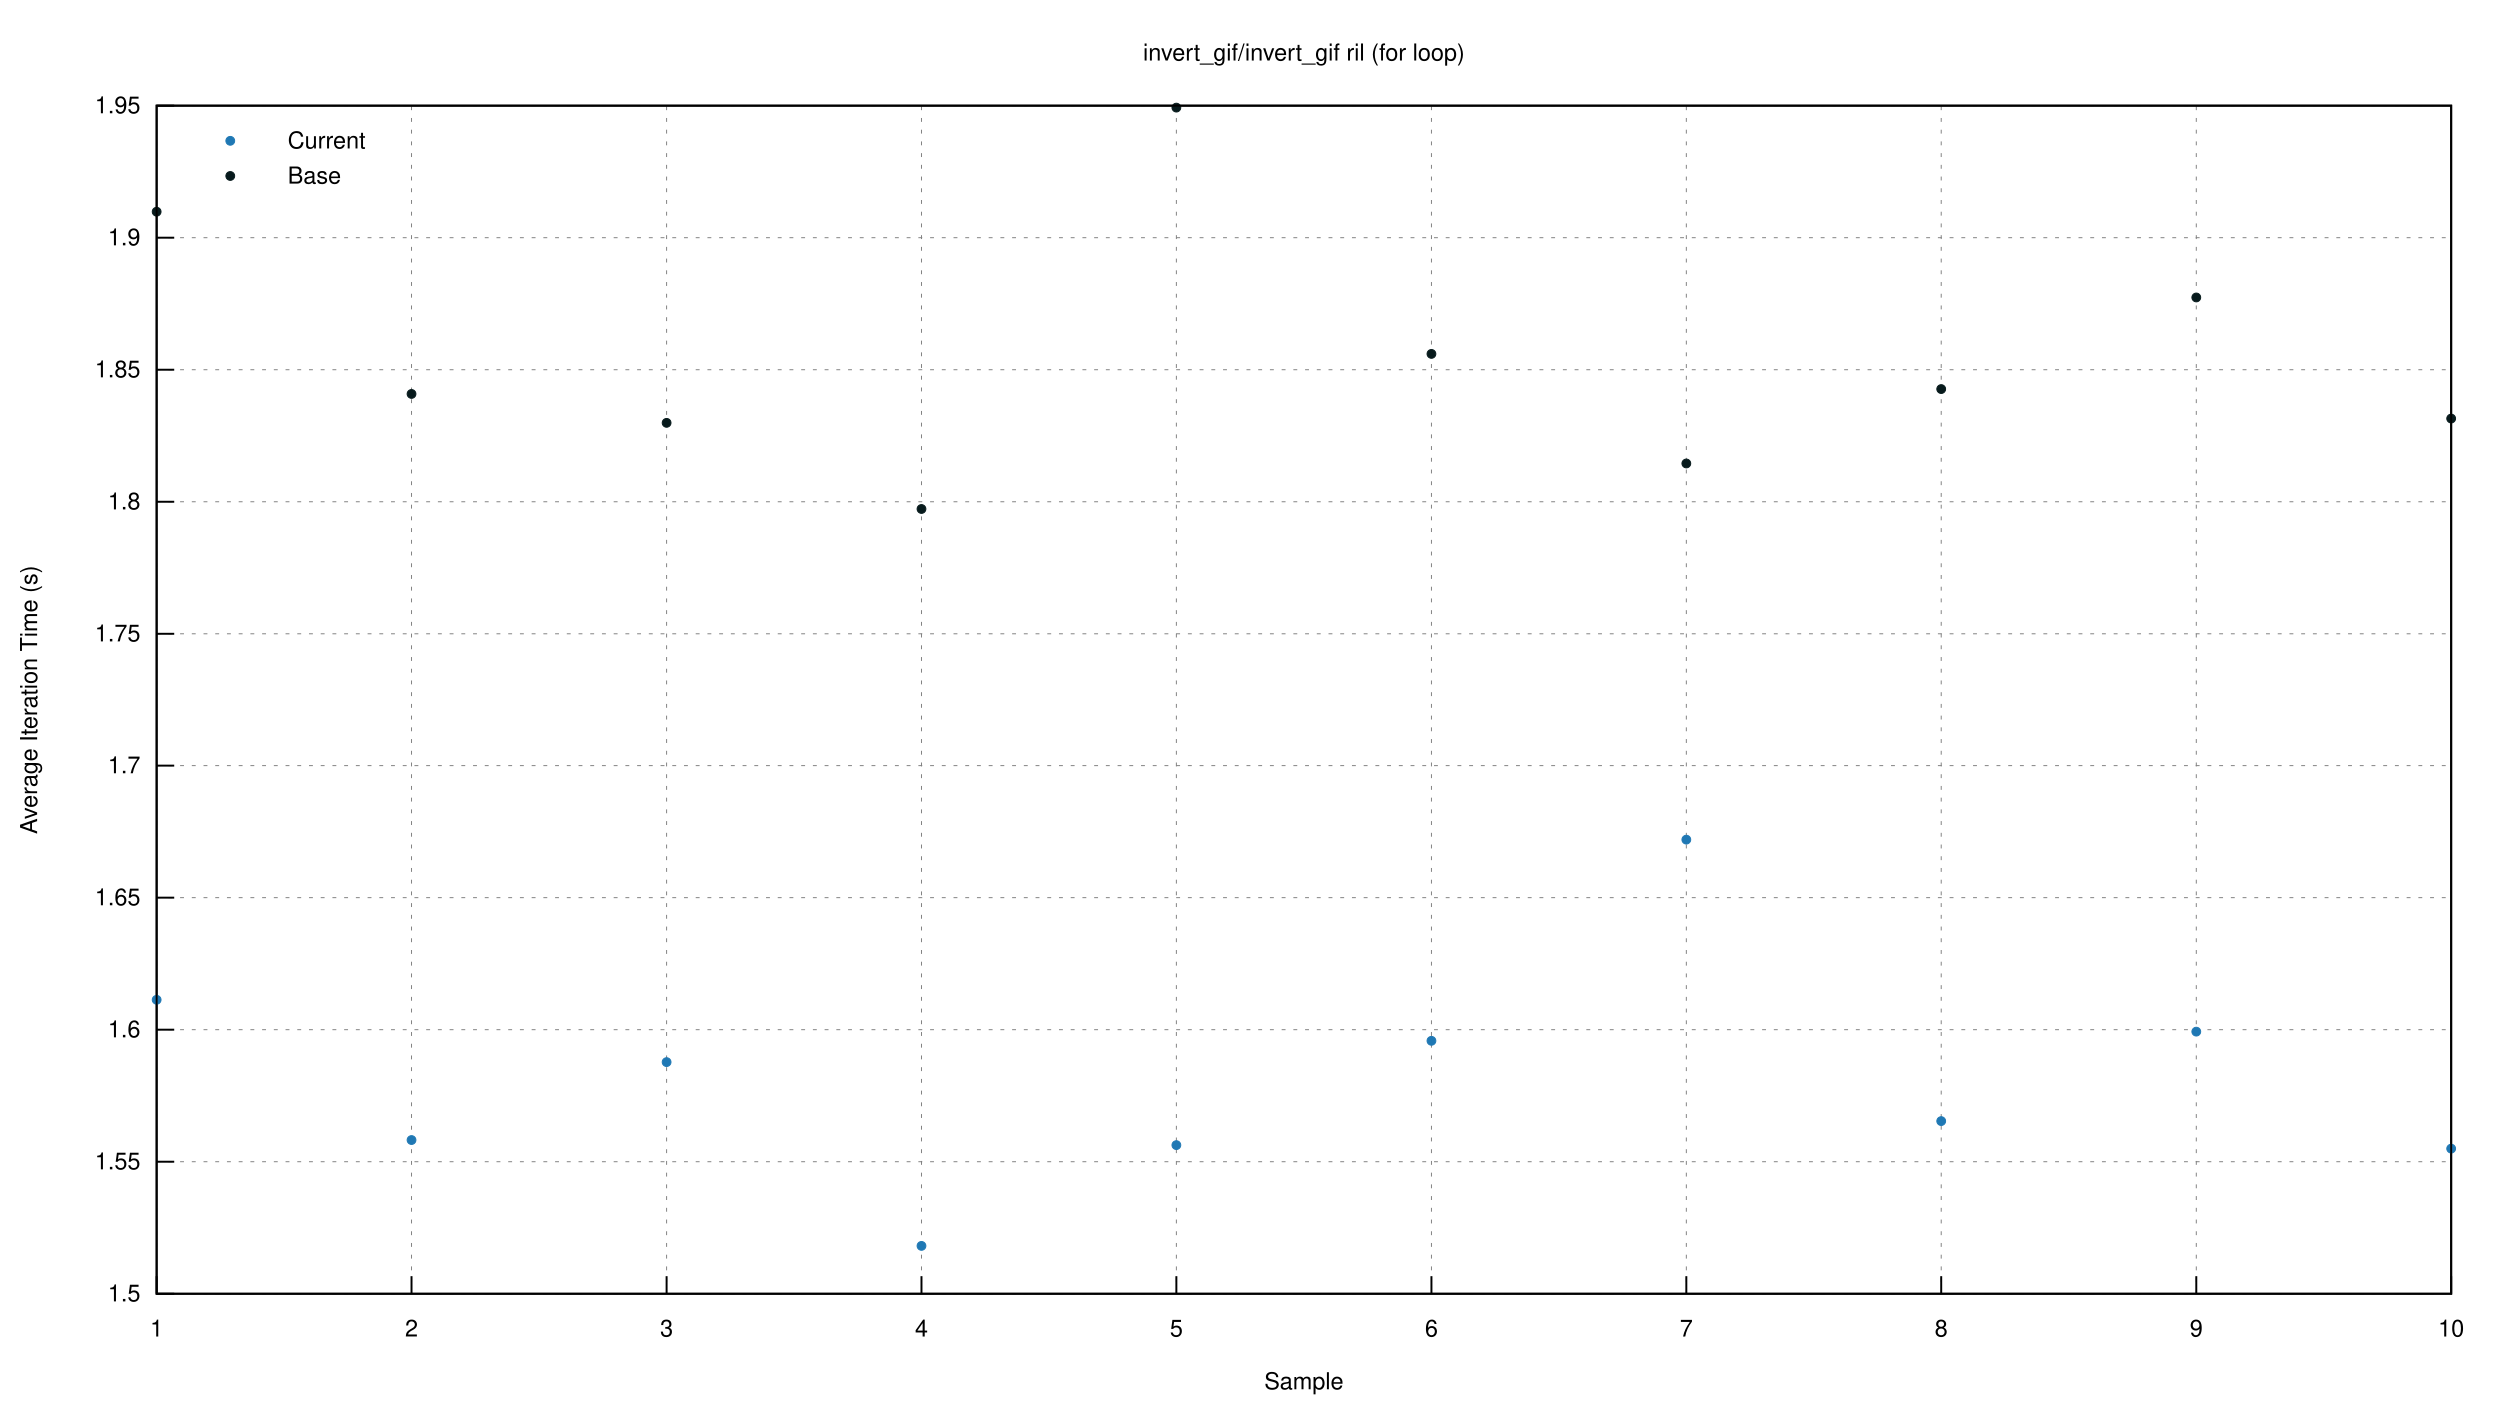
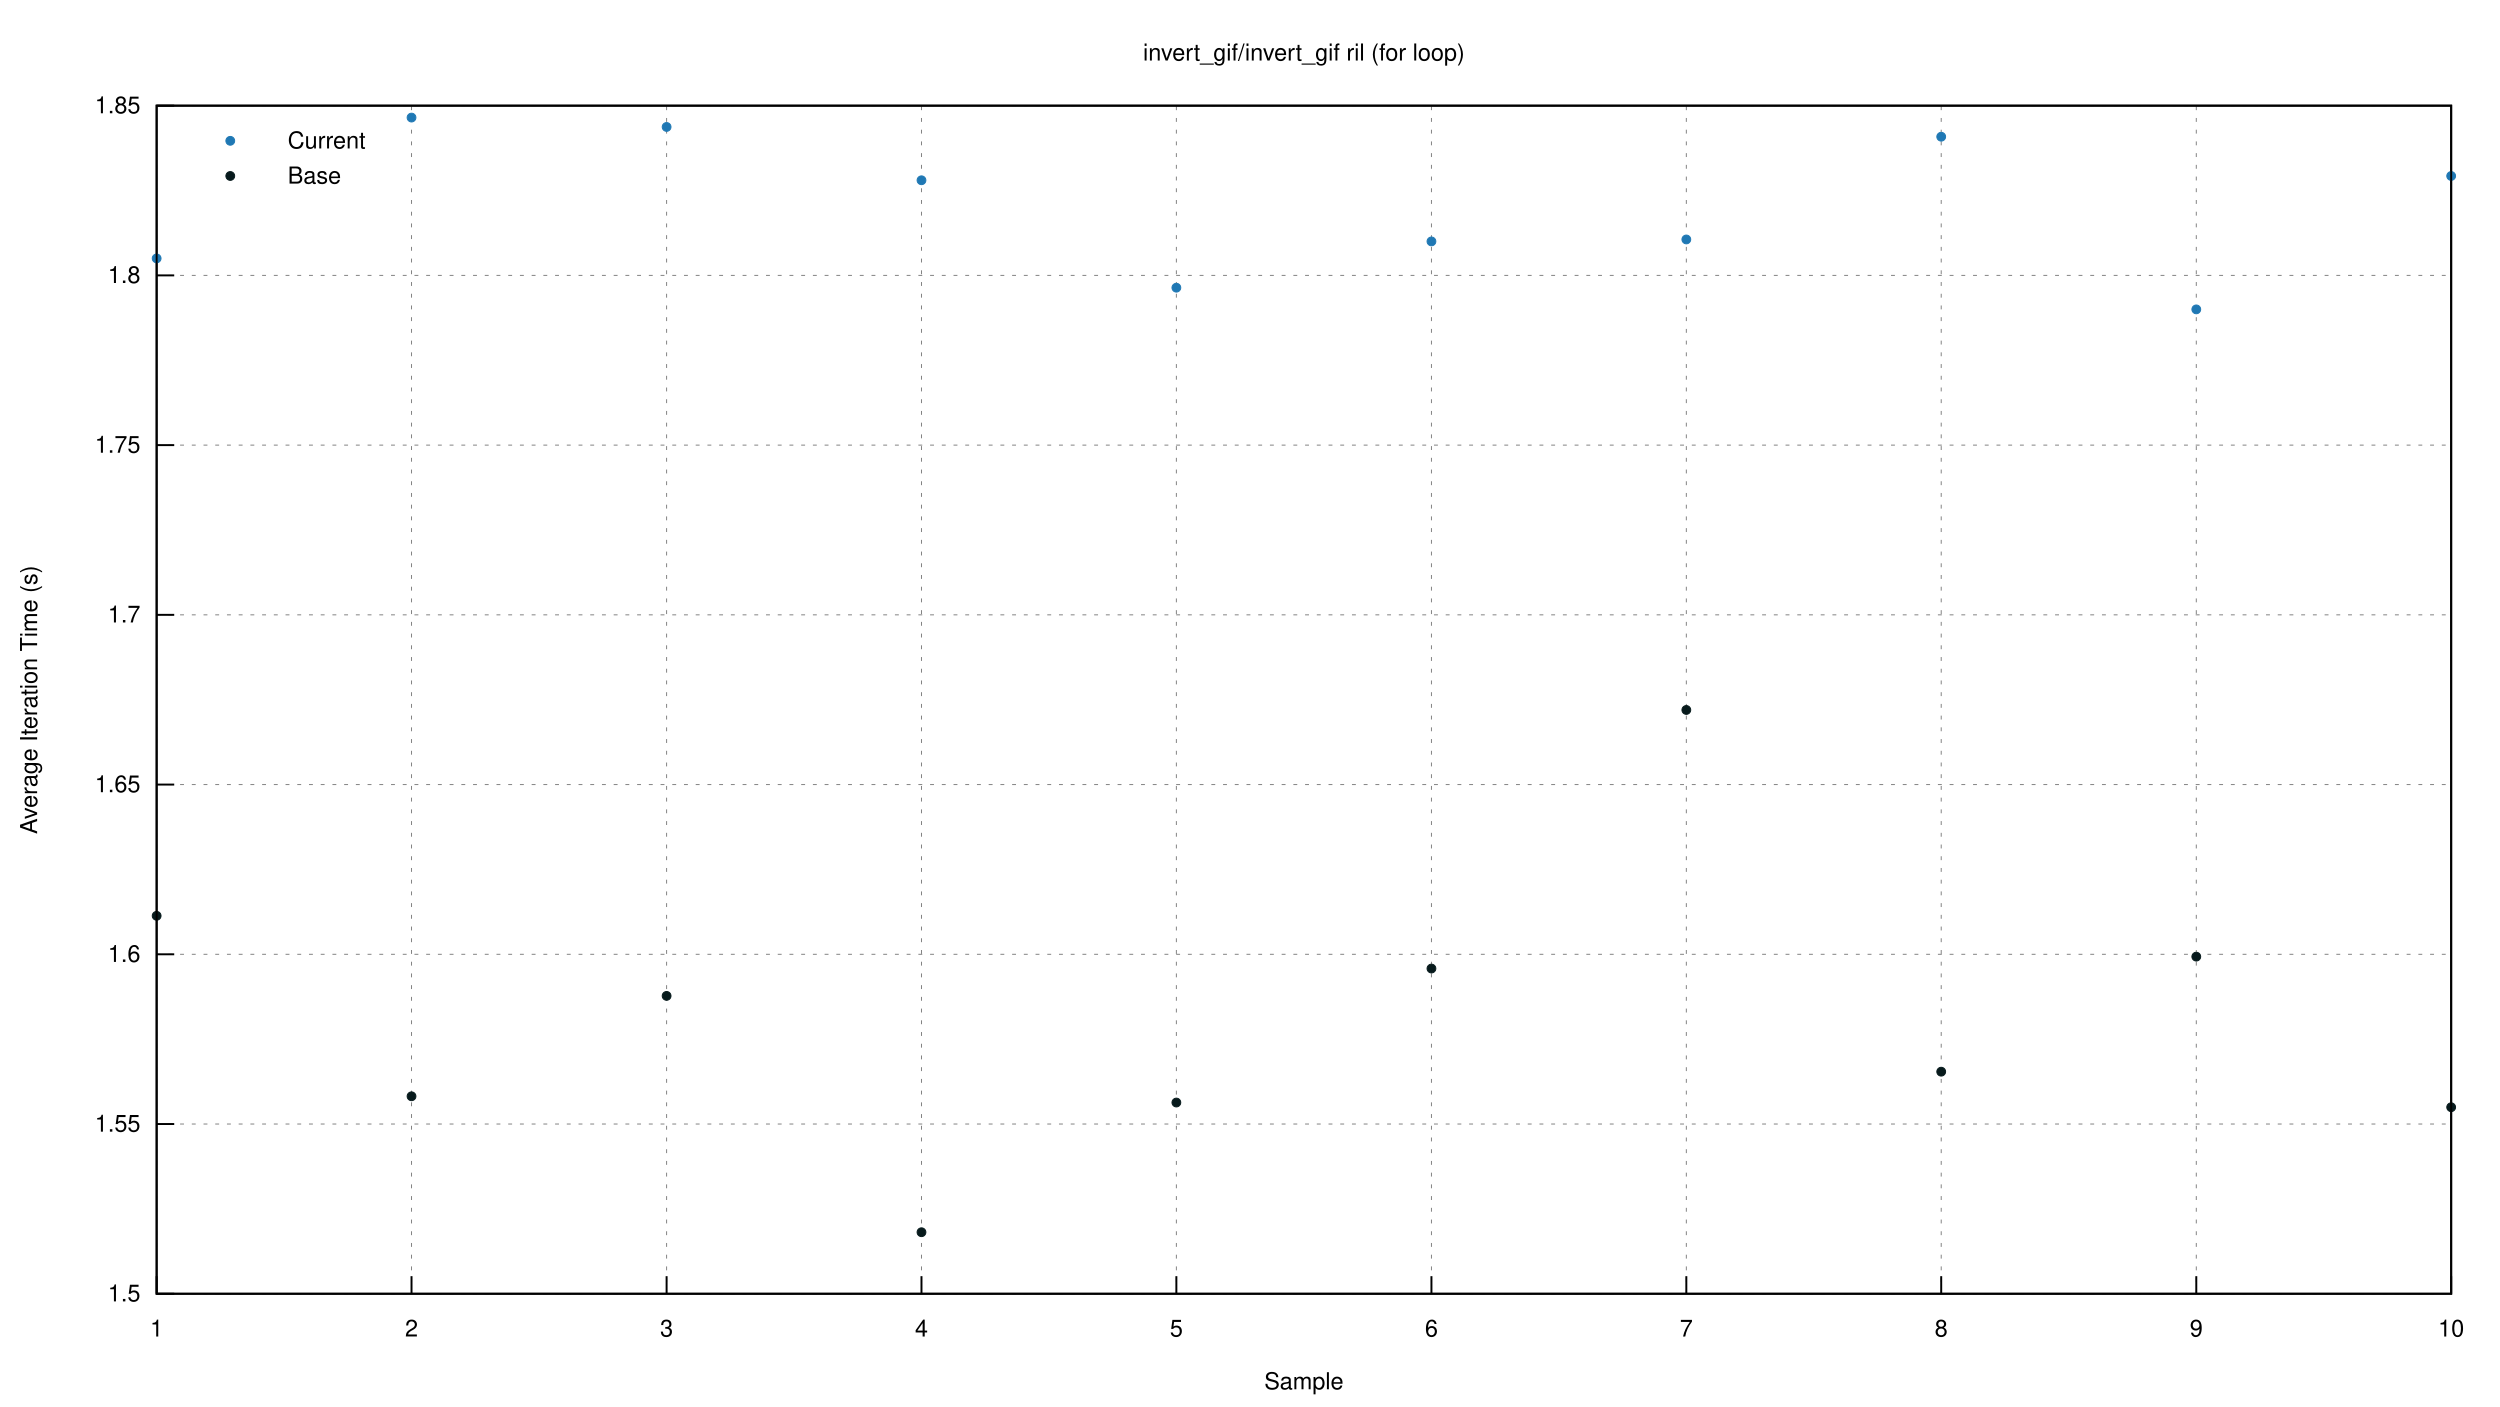
<svg xmlns="http://www.w3.org/2000/svg" xmlns:xlink="http://www.w3.org/1999/xlink" viewBox="0 0 1280 720">
  <g id="gnuplot_canvas">
    <rect x="0" y="0" width="1280" height="720" fill="none" />
    <defs>
      <circle id="gpDot" r="0.5" stroke-width="0.5" stroke="currentColor" />
      <path id="gpPt0" stroke-width="0.222" stroke="currentColor" d="M-1,0 h2 M0,-1 v2" />
      <path id="gpPt1" stroke-width="0.222" stroke="currentColor" d="M-1,-1 L1,1 M1,-1 L-1,1" />
      <path id="gpPt2" stroke-width="0.222" stroke="currentColor" d="M-1,0 L1,0 M0,-1 L0,1 M-1,-1 L1,1 M-1,1 L1,-1" />
      <rect id="gpPt3" stroke-width="0.222" stroke="currentColor" x="-1" y="-1" width="2" height="2" />
      <rect id="gpPt4" stroke-width="0.222" stroke="currentColor" fill="currentColor" x="-1" y="-1" width="2" height="2" />
      <circle id="gpPt5" stroke-width="0.222" stroke="currentColor" cx="0" cy="0" r="1" />
      <use xlink:href="#gpPt5" id="gpPt6" fill="currentColor" stroke="none" />
      <path id="gpPt7" stroke-width="0.222" stroke="currentColor" d="M0,-1.33 L-1.33,0.67 L1.33,0.67 z" />
      <use xlink:href="#gpPt7" id="gpPt8" fill="currentColor" stroke="none" />
      <use xlink:href="#gpPt7" id="gpPt9" stroke="currentColor" transform="rotate(180)" />
      <use xlink:href="#gpPt9" id="gpPt10" fill="currentColor" stroke="none" />
      <use xlink:href="#gpPt3" id="gpPt11" stroke="currentColor" transform="rotate(45)" />
      <use xlink:href="#gpPt11" id="gpPt12" fill="currentColor" stroke="none" />
      <path id="gpPt13" stroke-width="0.222" stroke="currentColor" d="M0,1.330 L1.265,0.411 L0.782,-1.067 L-0.782,-1.076 L-1.265,0.411 z" />
      <use xlink:href="#gpPt13" id="gpPt14" fill="currentColor" stroke="none" />
      <filter id="textbox" filterUnits="objectBoundingBox" x="0" y="0" height="1" width="1">
        <feFlood flood-color="white" flood-opacity="1" result="bgnd" />
        <feComposite in="SourceGraphic" in2="bgnd" operator="atop" />
      </filter>
      <filter id="greybox" filterUnits="objectBoundingBox" x="0" y="0" height="1" width="1">
        <feFlood flood-color="lightgrey" flood-opacity="1" result="grey" />
        <feComposite in="SourceGraphic" in2="grey" operator="atop" />
      </filter>
    </defs>
    <g fill="none" color="white" stroke="currentColor" stroke-width="1.00" stroke-linecap="butt" stroke-linejoin="miter">
</g>
    <g fill="none" color="black" stroke="currentColor" stroke-width="1.00" stroke-linecap="butt" stroke-linejoin="miter">
</g>
    <g fill="none" color="black" stroke="black" stroke-width="0.50" stroke-linecap="butt" stroke-linejoin="miter">
</g>
    <g fill="none" color="gray" stroke="currentColor" stroke-width="0.50" stroke-linecap="butt" stroke-linejoin="miter">
      <path stroke="gray" stroke-dasharray="2,4" class="gridline" d="M80.2,662.4 L1255.0,662.4  " />
    </g>
    <g fill="none" color="gray" stroke="gray" stroke-width="1.00" stroke-linecap="butt" stroke-linejoin="miter">
</g>
    <g fill="none" color="black" stroke="currentColor" stroke-width="1.00" stroke-linecap="butt" stroke-linejoin="miter">
      <path stroke="black" d="M80.2,662.4 L89.2,662.4  " />
      <g transform="translate(71.9,666.3)" stroke="none" fill="black" font-family="Helvetica" font-size="12.00" text-anchor="end">
        <text>
          <tspan font-family="Helvetica"> 1.5</tspan>
        </text>
      </g>
    </g>
    <g fill="none" color="black" stroke="currentColor" stroke-width="1.00" stroke-linecap="butt" stroke-linejoin="miter">
</g>
    <g fill="none" color="black" stroke="black" stroke-width="0.50" stroke-linecap="butt" stroke-linejoin="miter">
</g>
    <g fill="none" color="gray" stroke="currentColor" stroke-width="0.50" stroke-linecap="butt" stroke-linejoin="miter">
-       <path stroke="gray" stroke-dasharray="2,4" class="gridline" d="M80.2,594.8 L1255.0,594.8  " />
-     </g>
-     <g fill="none" color="gray" stroke="gray" stroke-width="1.00" stroke-linecap="butt" stroke-linejoin="miter">
- </g>
-     <g fill="none" color="black" stroke="currentColor" stroke-width="1.00" stroke-linecap="butt" stroke-linejoin="miter">
-       <path stroke="black" d="M80.2,594.8 L89.2,594.8  " />
-       <g transform="translate(71.9,598.7)" stroke="none" fill="black" font-family="Helvetica" font-size="12.00" text-anchor="end">
+       <path stroke="gray" stroke-dasharray="2,4" class="gridline" d="M80.2,575.5 L1255.0,575.5  " />
+     </g>
+     <g fill="none" color="gray" stroke="gray" stroke-width="1.00" stroke-linecap="butt" stroke-linejoin="miter">
+ </g>
+     <g fill="none" color="black" stroke="currentColor" stroke-width="1.00" stroke-linecap="butt" stroke-linejoin="miter">
+       <path stroke="black" d="M80.2,575.5 L89.2,575.5  " />
+       <g transform="translate(71.9,579.4)" stroke="none" fill="black" font-family="Helvetica" font-size="12.00" text-anchor="end">
        <text>
          <tspan font-family="Helvetica"> 1.55</tspan>
        </text>
      </g>
    </g>
    <g fill="none" color="black" stroke="currentColor" stroke-width="1.00" stroke-linecap="butt" stroke-linejoin="miter">
</g>
    <g fill="none" color="black" stroke="black" stroke-width="0.50" stroke-linecap="butt" stroke-linejoin="miter">
</g>
    <g fill="none" color="gray" stroke="currentColor" stroke-width="0.50" stroke-linecap="butt" stroke-linejoin="miter">
-       <path stroke="gray" stroke-dasharray="2,4" class="gridline" d="M80.2,527.2 L1255.0,527.2  " />
-     </g>
-     <g fill="none" color="gray" stroke="gray" stroke-width="1.00" stroke-linecap="butt" stroke-linejoin="miter">
- </g>
-     <g fill="none" color="black" stroke="currentColor" stroke-width="1.00" stroke-linecap="butt" stroke-linejoin="miter">
-       <path stroke="black" d="M80.2,527.2 L89.2,527.2  " />
-       <g transform="translate(71.9,531.1)" stroke="none" fill="black" font-family="Helvetica" font-size="12.00" text-anchor="end">
+       <path stroke="gray" stroke-dasharray="2,4" class="gridline" d="M80.2,488.6 L1255.0,488.6  " />
+     </g>
+     <g fill="none" color="gray" stroke="gray" stroke-width="1.00" stroke-linecap="butt" stroke-linejoin="miter">
+ </g>
+     <g fill="none" color="black" stroke="currentColor" stroke-width="1.00" stroke-linecap="butt" stroke-linejoin="miter">
+       <path stroke="black" d="M80.2,488.6 L89.2,488.6  " />
+       <g transform="translate(71.9,492.5)" stroke="none" fill="black" font-family="Helvetica" font-size="12.00" text-anchor="end">
        <text>
          <tspan font-family="Helvetica"> 1.6</tspan>
        </text>
      </g>
    </g>
    <g fill="none" color="black" stroke="currentColor" stroke-width="1.00" stroke-linecap="butt" stroke-linejoin="miter">
</g>
    <g fill="none" color="black" stroke="black" stroke-width="0.50" stroke-linecap="butt" stroke-linejoin="miter">
</g>
    <g fill="none" color="gray" stroke="currentColor" stroke-width="0.50" stroke-linecap="butt" stroke-linejoin="miter">
-       <path stroke="gray" stroke-dasharray="2,4" class="gridline" d="M80.2,459.6 L1255.0,459.6  " />
-     </g>
-     <g fill="none" color="gray" stroke="gray" stroke-width="1.00" stroke-linecap="butt" stroke-linejoin="miter">
- </g>
-     <g fill="none" color="black" stroke="currentColor" stroke-width="1.00" stroke-linecap="butt" stroke-linejoin="miter">
-       <path stroke="black" d="M80.2,459.6 L89.2,459.6  " />
-       <g transform="translate(71.9,463.5)" stroke="none" fill="black" font-family="Helvetica" font-size="12.00" text-anchor="end">
+       <path stroke="gray" stroke-dasharray="2,4" class="gridline" d="M80.2,401.7 L1255.0,401.7  " />
+     </g>
+     <g fill="none" color="gray" stroke="gray" stroke-width="1.00" stroke-linecap="butt" stroke-linejoin="miter">
+ </g>
+     <g fill="none" color="black" stroke="currentColor" stroke-width="1.00" stroke-linecap="butt" stroke-linejoin="miter">
+       <path stroke="black" d="M80.2,401.7 L89.2,401.7  " />
+       <g transform="translate(71.9,405.6)" stroke="none" fill="black" font-family="Helvetica" font-size="12.00" text-anchor="end">
        <text>
          <tspan font-family="Helvetica"> 1.65</tspan>
        </text>
      </g>
    </g>
    <g fill="none" color="black" stroke="currentColor" stroke-width="1.00" stroke-linecap="butt" stroke-linejoin="miter">
</g>
    <g fill="none" color="black" stroke="black" stroke-width="0.50" stroke-linecap="butt" stroke-linejoin="miter">
</g>
    <g fill="none" color="gray" stroke="currentColor" stroke-width="0.50" stroke-linecap="butt" stroke-linejoin="miter">
-       <path stroke="gray" stroke-dasharray="2,4" class="gridline" d="M80.2,392.0 L1255.0,392.0  " />
-     </g>
-     <g fill="none" color="gray" stroke="gray" stroke-width="1.00" stroke-linecap="butt" stroke-linejoin="miter">
- </g>
-     <g fill="none" color="black" stroke="currentColor" stroke-width="1.00" stroke-linecap="butt" stroke-linejoin="miter">
-       <path stroke="black" d="M80.2,392.0 L89.2,392.0  " />
-       <g transform="translate(71.9,395.9)" stroke="none" fill="black" font-family="Helvetica" font-size="12.00" text-anchor="end">
+       <path stroke="gray" stroke-dasharray="2,4" class="gridline" d="M80.2,314.8 L1255.0,314.8  " />
+     </g>
+     <g fill="none" color="gray" stroke="gray" stroke-width="1.00" stroke-linecap="butt" stroke-linejoin="miter">
+ </g>
+     <g fill="none" color="black" stroke="currentColor" stroke-width="1.00" stroke-linecap="butt" stroke-linejoin="miter">
+       <path stroke="black" d="M80.2,314.8 L89.2,314.8  " />
+       <g transform="translate(71.9,318.7)" stroke="none" fill="black" font-family="Helvetica" font-size="12.00" text-anchor="end">
        <text>
          <tspan font-family="Helvetica"> 1.7</tspan>
        </text>
      </g>
    </g>
    <g fill="none" color="black" stroke="currentColor" stroke-width="1.00" stroke-linecap="butt" stroke-linejoin="miter">
</g>
    <g fill="none" color="black" stroke="black" stroke-width="0.50" stroke-linecap="butt" stroke-linejoin="miter">
</g>
    <g fill="none" color="gray" stroke="currentColor" stroke-width="0.50" stroke-linecap="butt" stroke-linejoin="miter">
-       <path stroke="gray" stroke-dasharray="2,4" class="gridline" d="M80.2,324.5 L1255.0,324.5  " />
-     </g>
-     <g fill="none" color="gray" stroke="gray" stroke-width="1.00" stroke-linecap="butt" stroke-linejoin="miter">
- </g>
-     <g fill="none" color="black" stroke="currentColor" stroke-width="1.00" stroke-linecap="butt" stroke-linejoin="miter">
-       <path stroke="black" d="M80.2,324.5 L89.2,324.5  " />
-       <g transform="translate(71.9,328.4)" stroke="none" fill="black" font-family="Helvetica" font-size="12.00" text-anchor="end">
+       <path stroke="gray" stroke-dasharray="2,4" class="gridline" d="M80.2,227.9 L1255.0,227.9  " />
+     </g>
+     <g fill="none" color="gray" stroke="gray" stroke-width="1.00" stroke-linecap="butt" stroke-linejoin="miter">
+ </g>
+     <g fill="none" color="black" stroke="currentColor" stroke-width="1.00" stroke-linecap="butt" stroke-linejoin="miter">
+       <path stroke="black" d="M80.2,227.9 L89.2,227.9  " />
+       <g transform="translate(71.9,231.8)" stroke="none" fill="black" font-family="Helvetica" font-size="12.00" text-anchor="end">
        <text>
          <tspan font-family="Helvetica"> 1.75</tspan>
        </text>
      </g>
    </g>
    <g fill="none" color="black" stroke="currentColor" stroke-width="1.00" stroke-linecap="butt" stroke-linejoin="miter">
</g>
    <g fill="none" color="black" stroke="black" stroke-width="0.50" stroke-linecap="butt" stroke-linejoin="miter">
</g>
    <g fill="none" color="gray" stroke="currentColor" stroke-width="0.50" stroke-linecap="butt" stroke-linejoin="miter">
-       <path stroke="gray" stroke-dasharray="2,4" class="gridline" d="M80.2,256.9 L1255.0,256.9  " />
-     </g>
-     <g fill="none" color="gray" stroke="gray" stroke-width="1.00" stroke-linecap="butt" stroke-linejoin="miter">
- </g>
-     <g fill="none" color="black" stroke="currentColor" stroke-width="1.00" stroke-linecap="butt" stroke-linejoin="miter">
-       <path stroke="black" d="M80.2,256.9 L89.2,256.9  " />
-       <g transform="translate(71.9,260.8)" stroke="none" fill="black" font-family="Helvetica" font-size="12.00" text-anchor="end">
+       <path stroke="gray" stroke-dasharray="2,4" class="gridline" d="M80.2,141.0 L1255.0,141.0  " />
+     </g>
+     <g fill="none" color="gray" stroke="gray" stroke-width="1.00" stroke-linecap="butt" stroke-linejoin="miter">
+ </g>
+     <g fill="none" color="black" stroke="currentColor" stroke-width="1.00" stroke-linecap="butt" stroke-linejoin="miter">
+       <path stroke="black" d="M80.2,141.0 L89.2,141.0  " />
+       <g transform="translate(71.9,144.9)" stroke="none" fill="black" font-family="Helvetica" font-size="12.00" text-anchor="end">
        <text>
          <tspan font-family="Helvetica"> 1.8</tspan>
-         </text>
-       </g>
-     </g>
-     <g fill="none" color="black" stroke="currentColor" stroke-width="1.00" stroke-linecap="butt" stroke-linejoin="miter">
- </g>
-     <g fill="none" color="black" stroke="black" stroke-width="0.50" stroke-linecap="butt" stroke-linejoin="miter">
- </g>
-     <g fill="none" color="gray" stroke="currentColor" stroke-width="0.50" stroke-linecap="butt" stroke-linejoin="miter">
-       <path stroke="gray" stroke-dasharray="2,4" class="gridline" d="M80.2,189.3 L1255.0,189.3  " />
-     </g>
-     <g fill="none" color="gray" stroke="gray" stroke-width="1.00" stroke-linecap="butt" stroke-linejoin="miter">
- </g>
-     <g fill="none" color="black" stroke="currentColor" stroke-width="1.00" stroke-linecap="butt" stroke-linejoin="miter">
-       <path stroke="black" d="M80.2,189.3 L89.2,189.3  " />
-       <g transform="translate(71.9,193.2)" stroke="none" fill="black" font-family="Helvetica" font-size="12.00" text-anchor="end">
-         <text>
-           <tspan font-family="Helvetica"> 1.85</tspan>
-         </text>
-       </g>
-     </g>
-     <g fill="none" color="black" stroke="currentColor" stroke-width="1.00" stroke-linecap="butt" stroke-linejoin="miter">
- </g>
-     <g fill="none" color="black" stroke="black" stroke-width="0.50" stroke-linecap="butt" stroke-linejoin="miter">
- </g>
-     <g fill="none" color="gray" stroke="currentColor" stroke-width="0.50" stroke-linecap="butt" stroke-linejoin="miter">
-       <path stroke="gray" stroke-dasharray="2,4" class="gridline" d="M80.2,121.7 L1255.0,121.7  " />
-     </g>
-     <g fill="none" color="gray" stroke="gray" stroke-width="1.00" stroke-linecap="butt" stroke-linejoin="miter">
- </g>
-     <g fill="none" color="black" stroke="currentColor" stroke-width="1.00" stroke-linecap="butt" stroke-linejoin="miter">
-       <path stroke="black" d="M80.2,121.7 L89.2,121.7  " />
-       <g transform="translate(71.9,125.6)" stroke="none" fill="black" font-family="Helvetica" font-size="12.00" text-anchor="end">
-         <text>
-           <tspan font-family="Helvetica"> 1.9</tspan>
        </text>
      </g>
    </g>
    <g fill="none" color="black" stroke="currentColor" stroke-width="1.00" stroke-linecap="butt" stroke-linejoin="miter">
</g>
    <g fill="none" color="black" stroke="black" stroke-width="0.50" stroke-linecap="butt" stroke-linejoin="miter">
</g>
    <g fill="none" color="gray" stroke="currentColor" stroke-width="0.50" stroke-linecap="butt" stroke-linejoin="miter">
      <path stroke="gray" stroke-dasharray="2,4" class="gridline" d="M80.2,54.1 L1255.0,54.1  " />
    </g>
    <g fill="none" color="gray" stroke="gray" stroke-width="1.00" stroke-linecap="butt" stroke-linejoin="miter">
</g>
    <g fill="none" color="black" stroke="currentColor" stroke-width="1.00" stroke-linecap="butt" stroke-linejoin="miter">
      <path stroke="black" d="M80.2,54.1 L89.2,54.1  " />
      <g transform="translate(71.9,58.0)" stroke="none" fill="black" font-family="Helvetica" font-size="12.00" text-anchor="end">
        <text>
-           <tspan font-family="Helvetica"> 1.95</tspan>
+           <tspan font-family="Helvetica"> 1.85</tspan>
        </text>
      </g>
    </g>
    <g fill="none" color="black" stroke="currentColor" stroke-width="1.00" stroke-linecap="butt" stroke-linejoin="miter">
</g>
    <g fill="none" color="black" stroke="black" stroke-width="0.50" stroke-linecap="butt" stroke-linejoin="miter">
</g>
    <g fill="none" color="gray" stroke="currentColor" stroke-width="0.50" stroke-linecap="butt" stroke-linejoin="miter">
      <path stroke="gray" stroke-dasharray="2,4" class="gridline" d="M80.2,662.4 L80.2,54.1  " />
    </g>
    <g fill="none" color="gray" stroke="gray" stroke-width="1.00" stroke-linecap="butt" stroke-linejoin="miter">
</g>
    <g fill="none" color="black" stroke="currentColor" stroke-width="1.00" stroke-linecap="butt" stroke-linejoin="miter">
      <path stroke="black" d="M80.2,662.4 L80.2,653.4  " />
      <g transform="translate(80.2,684.3)" stroke="none" fill="black" font-family="Helvetica" font-size="12.00" text-anchor="middle">
        <text>
          <tspan font-family="Helvetica"> 1</tspan>
        </text>
      </g>
    </g>
    <g fill="none" color="black" stroke="currentColor" stroke-width="1.00" stroke-linecap="butt" stroke-linejoin="miter">
</g>
    <g fill="none" color="black" stroke="black" stroke-width="0.50" stroke-linecap="butt" stroke-linejoin="miter">
</g>
    <g fill="none" color="gray" stroke="currentColor" stroke-width="0.50" stroke-linecap="butt" stroke-linejoin="miter">
      <path stroke="gray" stroke-dasharray="2,4" class="gridline" d="M210.7,662.4 L210.7,54.1  " />
    </g>
    <g fill="none" color="gray" stroke="gray" stroke-width="1.00" stroke-linecap="butt" stroke-linejoin="miter">
</g>
    <g fill="none" color="black" stroke="currentColor" stroke-width="1.00" stroke-linecap="butt" stroke-linejoin="miter">
      <path stroke="black" d="M210.7,662.4 L210.7,653.4  " />
      <g transform="translate(210.7,684.3)" stroke="none" fill="black" font-family="Helvetica" font-size="12.00" text-anchor="middle">
        <text>
          <tspan font-family="Helvetica"> 2</tspan>
        </text>
      </g>
    </g>
    <g fill="none" color="black" stroke="currentColor" stroke-width="1.00" stroke-linecap="butt" stroke-linejoin="miter">
</g>
    <g fill="none" color="black" stroke="black" stroke-width="0.50" stroke-linecap="butt" stroke-linejoin="miter">
</g>
    <g fill="none" color="gray" stroke="currentColor" stroke-width="0.50" stroke-linecap="butt" stroke-linejoin="miter">
      <path stroke="gray" stroke-dasharray="2,4" class="gridline" d="M341.3,662.4 L341.3,54.1  " />
    </g>
    <g fill="none" color="gray" stroke="gray" stroke-width="1.00" stroke-linecap="butt" stroke-linejoin="miter">
</g>
    <g fill="none" color="black" stroke="currentColor" stroke-width="1.00" stroke-linecap="butt" stroke-linejoin="miter">
      <path stroke="black" d="M341.3,662.4 L341.3,653.4  " />
      <g transform="translate(341.3,684.3)" stroke="none" fill="black" font-family="Helvetica" font-size="12.00" text-anchor="middle">
        <text>
          <tspan font-family="Helvetica"> 3</tspan>
        </text>
      </g>
    </g>
    <g fill="none" color="black" stroke="currentColor" stroke-width="1.00" stroke-linecap="butt" stroke-linejoin="miter">
</g>
    <g fill="none" color="black" stroke="black" stroke-width="0.50" stroke-linecap="butt" stroke-linejoin="miter">
</g>
    <g fill="none" color="gray" stroke="currentColor" stroke-width="0.50" stroke-linecap="butt" stroke-linejoin="miter">
      <path stroke="gray" stroke-dasharray="2,4" class="gridline" d="M471.8,662.4 L471.8,54.1  " />
    </g>
    <g fill="none" color="gray" stroke="gray" stroke-width="1.00" stroke-linecap="butt" stroke-linejoin="miter">
</g>
    <g fill="none" color="black" stroke="currentColor" stroke-width="1.00" stroke-linecap="butt" stroke-linejoin="miter">
      <path stroke="black" d="M471.8,662.4 L471.8,653.4  " />
      <g transform="translate(471.8,684.3)" stroke="none" fill="black" font-family="Helvetica" font-size="12.00" text-anchor="middle">
        <text>
          <tspan font-family="Helvetica"> 4</tspan>
        </text>
      </g>
    </g>
    <g fill="none" color="black" stroke="currentColor" stroke-width="1.00" stroke-linecap="butt" stroke-linejoin="miter">
</g>
    <g fill="none" color="black" stroke="black" stroke-width="0.50" stroke-linecap="butt" stroke-linejoin="miter">
</g>
    <g fill="none" color="gray" stroke="currentColor" stroke-width="0.50" stroke-linecap="butt" stroke-linejoin="miter">
      <path stroke="gray" stroke-dasharray="2,4" class="gridline" d="M602.3,662.4 L602.3,54.1  " />
    </g>
    <g fill="none" color="gray" stroke="gray" stroke-width="1.00" stroke-linecap="butt" stroke-linejoin="miter">
</g>
    <g fill="none" color="black" stroke="currentColor" stroke-width="1.00" stroke-linecap="butt" stroke-linejoin="miter">
      <path stroke="black" d="M602.3,662.4 L602.3,653.4  " />
      <g transform="translate(602.3,684.3)" stroke="none" fill="black" font-family="Helvetica" font-size="12.00" text-anchor="middle">
        <text>
          <tspan font-family="Helvetica"> 5</tspan>
        </text>
      </g>
    </g>
    <g fill="none" color="black" stroke="currentColor" stroke-width="1.00" stroke-linecap="butt" stroke-linejoin="miter">
</g>
    <g fill="none" color="black" stroke="black" stroke-width="0.50" stroke-linecap="butt" stroke-linejoin="miter">
</g>
    <g fill="none" color="gray" stroke="currentColor" stroke-width="0.50" stroke-linecap="butt" stroke-linejoin="miter">
      <path stroke="gray" stroke-dasharray="2,4" class="gridline" d="M732.9,662.4 L732.9,54.1  " />
    </g>
    <g fill="none" color="gray" stroke="gray" stroke-width="1.00" stroke-linecap="butt" stroke-linejoin="miter">
</g>
    <g fill="none" color="black" stroke="currentColor" stroke-width="1.00" stroke-linecap="butt" stroke-linejoin="miter">
      <path stroke="black" d="M732.9,662.4 L732.9,653.4  " />
      <g transform="translate(732.9,684.3)" stroke="none" fill="black" font-family="Helvetica" font-size="12.00" text-anchor="middle">
        <text>
          <tspan font-family="Helvetica"> 6</tspan>
        </text>
      </g>
    </g>
    <g fill="none" color="black" stroke="currentColor" stroke-width="1.00" stroke-linecap="butt" stroke-linejoin="miter">
</g>
    <g fill="none" color="black" stroke="black" stroke-width="0.50" stroke-linecap="butt" stroke-linejoin="miter">
</g>
    <g fill="none" color="gray" stroke="currentColor" stroke-width="0.50" stroke-linecap="butt" stroke-linejoin="miter">
      <path stroke="gray" stroke-dasharray="2,4" class="gridline" d="M863.4,662.4 L863.4,54.1  " />
    </g>
    <g fill="none" color="gray" stroke="gray" stroke-width="1.00" stroke-linecap="butt" stroke-linejoin="miter">
</g>
    <g fill="none" color="black" stroke="currentColor" stroke-width="1.00" stroke-linecap="butt" stroke-linejoin="miter">
      <path stroke="black" d="M863.4,662.4 L863.4,653.4  " />
      <g transform="translate(863.4,684.3)" stroke="none" fill="black" font-family="Helvetica" font-size="12.00" text-anchor="middle">
        <text>
          <tspan font-family="Helvetica"> 7</tspan>
        </text>
      </g>
    </g>
    <g fill="none" color="black" stroke="currentColor" stroke-width="1.00" stroke-linecap="butt" stroke-linejoin="miter">
</g>
    <g fill="none" color="black" stroke="black" stroke-width="0.50" stroke-linecap="butt" stroke-linejoin="miter">
</g>
    <g fill="none" color="gray" stroke="currentColor" stroke-width="0.50" stroke-linecap="butt" stroke-linejoin="miter">
      <path stroke="gray" stroke-dasharray="2,4" class="gridline" d="M993.9,662.4 L993.9,54.1  " />
    </g>
    <g fill="none" color="gray" stroke="gray" stroke-width="1.00" stroke-linecap="butt" stroke-linejoin="miter">
</g>
    <g fill="none" color="black" stroke="currentColor" stroke-width="1.00" stroke-linecap="butt" stroke-linejoin="miter">
      <path stroke="black" d="M993.9,662.4 L993.9,653.4  " />
      <g transform="translate(993.9,684.3)" stroke="none" fill="black" font-family="Helvetica" font-size="12.00" text-anchor="middle">
        <text>
          <tspan font-family="Helvetica"> 8</tspan>
        </text>
      </g>
    </g>
    <g fill="none" color="black" stroke="currentColor" stroke-width="1.00" stroke-linecap="butt" stroke-linejoin="miter">
</g>
    <g fill="none" color="black" stroke="black" stroke-width="0.50" stroke-linecap="butt" stroke-linejoin="miter">
</g>
    <g fill="none" color="gray" stroke="currentColor" stroke-width="0.50" stroke-linecap="butt" stroke-linejoin="miter">
      <path stroke="gray" stroke-dasharray="2,4" class="gridline" d="M1124.5,662.4 L1124.5,54.1  " />
    </g>
    <g fill="none" color="gray" stroke="gray" stroke-width="1.00" stroke-linecap="butt" stroke-linejoin="miter">
</g>
    <g fill="none" color="black" stroke="currentColor" stroke-width="1.00" stroke-linecap="butt" stroke-linejoin="miter">
      <path stroke="black" d="M1124.5,662.4 L1124.5,653.4  " />
      <g transform="translate(1124.5,684.3)" stroke="none" fill="black" font-family="Helvetica" font-size="12.00" text-anchor="middle">
        <text>
          <tspan font-family="Helvetica"> 9</tspan>
        </text>
      </g>
    </g>
    <g fill="none" color="black" stroke="currentColor" stroke-width="1.00" stroke-linecap="butt" stroke-linejoin="miter">
</g>
    <g fill="none" color="black" stroke="black" stroke-width="0.50" stroke-linecap="butt" stroke-linejoin="miter">
</g>
    <g fill="none" color="gray" stroke="currentColor" stroke-width="0.50" stroke-linecap="butt" stroke-linejoin="miter">
      <path stroke="gray" stroke-dasharray="2,4" class="gridline" d="M1255.0,662.4 L1255.0,54.1  " />
    </g>
    <g fill="none" color="gray" stroke="gray" stroke-width="1.00" stroke-linecap="butt" stroke-linejoin="miter">
</g>
    <g fill="none" color="black" stroke="currentColor" stroke-width="1.00" stroke-linecap="butt" stroke-linejoin="miter">
      <path stroke="black" d="M1255.0,662.4 L1255.0,653.4  " />
      <g transform="translate(1255.0,684.3)" stroke="none" fill="black" font-family="Helvetica" font-size="12.00" text-anchor="middle">
        <text>
          <tspan font-family="Helvetica"> 10</tspan>
        </text>
      </g>
    </g>
    <g fill="none" color="black" stroke="currentColor" stroke-width="1.00" stroke-linecap="butt" stroke-linejoin="miter">
</g>
    <g fill="none" color="black" stroke="currentColor" stroke-width="1.00" stroke-linecap="butt" stroke-linejoin="miter">
      <path stroke="black" d="M80.2,54.1 L80.2,662.4 L1255.0,662.4 L1255.0,54.1 L80.2,54.1 Z  " />
    </g>
    <g fill="none" color="black" stroke="currentColor" stroke-width="1.00" stroke-linecap="butt" stroke-linejoin="miter">
      <g transform="translate(19.0,358.3) rotate(270)" stroke="none" fill="black" font-family="Helvetica" font-size="12.00" text-anchor="middle">
        <text>
          <tspan font-family="Helvetica">Average Iteration Time (s)</tspan>
        </text>
      </g>
    </g>
    <g fill="none" color="black" stroke="currentColor" stroke-width="1.00" stroke-linecap="butt" stroke-linejoin="miter">
      <g transform="translate(667.6,711.3)" stroke="none" fill="black" font-family="Helvetica" font-size="12.00" text-anchor="middle">
        <text>
          <tspan font-family="Helvetica">Sample</tspan>
        </text>
      </g>
    </g>
    <g fill="none" color="black" stroke="currentColor" stroke-width="1.00" stroke-linecap="butt" stroke-linejoin="miter">
      <g transform="translate(667.6,31.0)" stroke="none" fill="black" font-family="Helvetica" font-size="12.00" text-anchor="middle">
        <text>
          <tspan font-family="Helvetica">invert_gif/invert_gif ril (for loop)</tspan>
        </text>
      </g>
    </g>
    <g fill="none" color="black" stroke="currentColor" stroke-width="1.00" stroke-linecap="butt" stroke-linejoin="miter">
</g>
    <g id="gnuplot_plot_1">
      <g fill="none" color="black" stroke="currentColor" stroke-width="1.00" stroke-linecap="butt" stroke-linejoin="miter">
        <g transform="translate(147.3,76.0)" stroke="none" fill="black" font-family="Helvetica" font-size="12.00" text-anchor="start">
          <text>
            <tspan font-family="Helvetica">Current</tspan>
          </text>
        </g>
      </g>
      <g fill="none" color="black" stroke="currentColor" stroke-width="1.00" stroke-linecap="butt" stroke-linejoin="miter">
-         <use xlink:href="#gpPt6" transform="translate(80.2,511.9) scale(2.25)" color="rgb( 31, 120, 180)" />
-         <use xlink:href="#gpPt6" transform="translate(210.7,583.7) scale(2.25)" color="rgb( 31, 120, 180)" />
-         <use xlink:href="#gpPt6" transform="translate(341.3,543.8) scale(2.25)" color="rgb( 31, 120, 180)" />
-         <use xlink:href="#gpPt6" transform="translate(471.8,637.9) scale(2.25)" color="rgb( 31, 120, 180)" />
-         <use xlink:href="#gpPt6" transform="translate(602.3,586.3) scale(2.25)" color="rgb( 31, 120, 180)" />
-         <use xlink:href="#gpPt6" transform="translate(732.9,532.9) scale(2.25)" color="rgb( 31, 120, 180)" />
-         <use xlink:href="#gpPt6" transform="translate(863.4,429.9) scale(2.25)" color="rgb( 31, 120, 180)" />
-         <use xlink:href="#gpPt6" transform="translate(993.9,574.0) scale(2.25)" color="rgb( 31, 120, 180)" />
-         <use xlink:href="#gpPt6" transform="translate(1124.5,528.2) scale(2.25)" color="rgb( 31, 120, 180)" />
-         <use xlink:href="#gpPt6" transform="translate(1255.0,588.1) scale(2.25)" color="rgb( 31, 120, 180)" />
+         <use xlink:href="#gpPt6" transform="translate(80.2,132.3) scale(2.25)" color="rgb( 31, 120, 180)" />
+         <use xlink:href="#gpPt6" transform="translate(210.7,60.2) scale(2.25)" color="rgb( 31, 120, 180)" />
+         <use xlink:href="#gpPt6" transform="translate(341.3,65.0) scale(2.25)" color="rgb( 31, 120, 180)" />
+         <use xlink:href="#gpPt6" transform="translate(471.8,92.3) scale(2.25)" color="rgb( 31, 120, 180)" />
+         <use xlink:href="#gpPt6" transform="translate(602.3,147.3) scale(2.25)" color="rgb( 31, 120, 180)" />
+         <use xlink:href="#gpPt6" transform="translate(732.9,123.6) scale(2.25)" color="rgb( 31, 120, 180)" />
+         <use xlink:href="#gpPt6" transform="translate(863.4,122.6) scale(2.25)" color="rgb( 31, 120, 180)" />
+         <use xlink:href="#gpPt6" transform="translate(993.9,70.0) scale(2.25)" color="rgb( 31, 120, 180)" />
+         <use xlink:href="#gpPt6" transform="translate(1124.5,158.4) scale(2.25)" color="rgb( 31, 120, 180)" />
+         <use xlink:href="#gpPt6" transform="translate(1255.0,90.1) scale(2.25)" color="rgb( 31, 120, 180)" />
        <use xlink:href="#gpPt6" transform="translate(117.9,72.1) scale(2.25)" color="rgb( 31, 120, 180)" />
      </g>
    </g>
    <g id="gnuplot_plot_2">
      <g fill="none" color="black" stroke="currentColor" stroke-width="1.00" stroke-linecap="butt" stroke-linejoin="miter">
        <g transform="translate(147.3,94.0)" stroke="none" fill="black" font-family="Helvetica" font-size="12.00" text-anchor="start">
          <text>
            <tspan font-family="Helvetica">Base</tspan>
          </text>
        </g>
      </g>
      <g fill="none" color="black" stroke="currentColor" stroke-width="1.00" stroke-linecap="butt" stroke-linejoin="miter">
-         <use xlink:href="#gpPt6" transform="translate(80.2,108.4) scale(2.25)" color="rgb(  7,  26,  28)" />
-         <use xlink:href="#gpPt6" transform="translate(210.7,201.7) scale(2.25)" color="rgb(  7,  26,  28)" />
-         <use xlink:href="#gpPt6" transform="translate(341.3,216.5) scale(2.25)" color="rgb(  7,  26,  28)" />
-         <use xlink:href="#gpPt6" transform="translate(471.8,260.6) scale(2.25)" color="rgb(  7,  26,  28)" />
-         <use xlink:href="#gpPt6" transform="translate(602.3,55.1) scale(2.25)" color="rgb(  7,  26,  28)" />
-         <use xlink:href="#gpPt6" transform="translate(732.9,181.2) scale(2.25)" color="rgb(  7,  26,  28)" />
-         <use xlink:href="#gpPt6" transform="translate(863.4,237.3) scale(2.25)" color="rgb(  7,  26,  28)" />
-         <use xlink:href="#gpPt6" transform="translate(993.9,199.2) scale(2.25)" color="rgb(  7,  26,  28)" />
-         <use xlink:href="#gpPt6" transform="translate(1124.5,152.3) scale(2.25)" color="rgb(  7,  26,  28)" />
-         <use xlink:href="#gpPt6" transform="translate(1255.0,214.3) scale(2.25)" color="rgb(  7,  26,  28)" />
+         <use xlink:href="#gpPt6" transform="translate(80.2,468.9) scale(2.25)" color="rgb(  7,  26,  28)" />
+         <use xlink:href="#gpPt6" transform="translate(210.7,561.3) scale(2.25)" color="rgb(  7,  26,  28)" />
+         <use xlink:href="#gpPt6" transform="translate(341.3,509.9) scale(2.25)" color="rgb(  7,  26,  28)" />
+         <use xlink:href="#gpPt6" transform="translate(471.8,630.9) scale(2.25)" color="rgb(  7,  26,  28)" />
+         <use xlink:href="#gpPt6" transform="translate(602.3,564.5) scale(2.25)" color="rgb(  7,  26,  28)" />
+         <use xlink:href="#gpPt6" transform="translate(732.9,495.9) scale(2.25)" color="rgb(  7,  26,  28)" />
+         <use xlink:href="#gpPt6" transform="translate(863.4,363.5) scale(2.25)" color="rgb(  7,  26,  28)" />
+         <use xlink:href="#gpPt6" transform="translate(993.9,548.7) scale(2.25)" color="rgb(  7,  26,  28)" />
+         <use xlink:href="#gpPt6" transform="translate(1124.5,489.8) scale(2.25)" color="rgb(  7,  26,  28)" />
+         <use xlink:href="#gpPt6" transform="translate(1255.0,566.9) scale(2.25)" color="rgb(  7,  26,  28)" />
        <use xlink:href="#gpPt6" transform="translate(117.9,90.1) scale(2.25)" color="rgb(  7,  26,  28)" />
      </g>
    </g>
    <g fill="none" color="white" stroke="rgb(  7,  26,  28)" stroke-width="2.00" stroke-linecap="butt" stroke-linejoin="miter">
</g>
    <g fill="none" color="black" stroke="currentColor" stroke-width="2.00" stroke-linecap="butt" stroke-linejoin="miter">
</g>
    <g fill="none" color="black" stroke="black" stroke-width="1.00" stroke-linecap="butt" stroke-linejoin="miter">
</g>
    <g fill="none" color="black" stroke="currentColor" stroke-width="1.00" stroke-linecap="butt" stroke-linejoin="miter">
      <path stroke="black" d="M80.2,54.1 L80.2,662.4 L1255.0,662.4 L1255.0,54.1 L80.2,54.1 Z  " />
    </g>
    <g fill="none" color="black" stroke="currentColor" stroke-width="1.00" stroke-linecap="butt" stroke-linejoin="miter">
</g>
  </g>
</svg>
